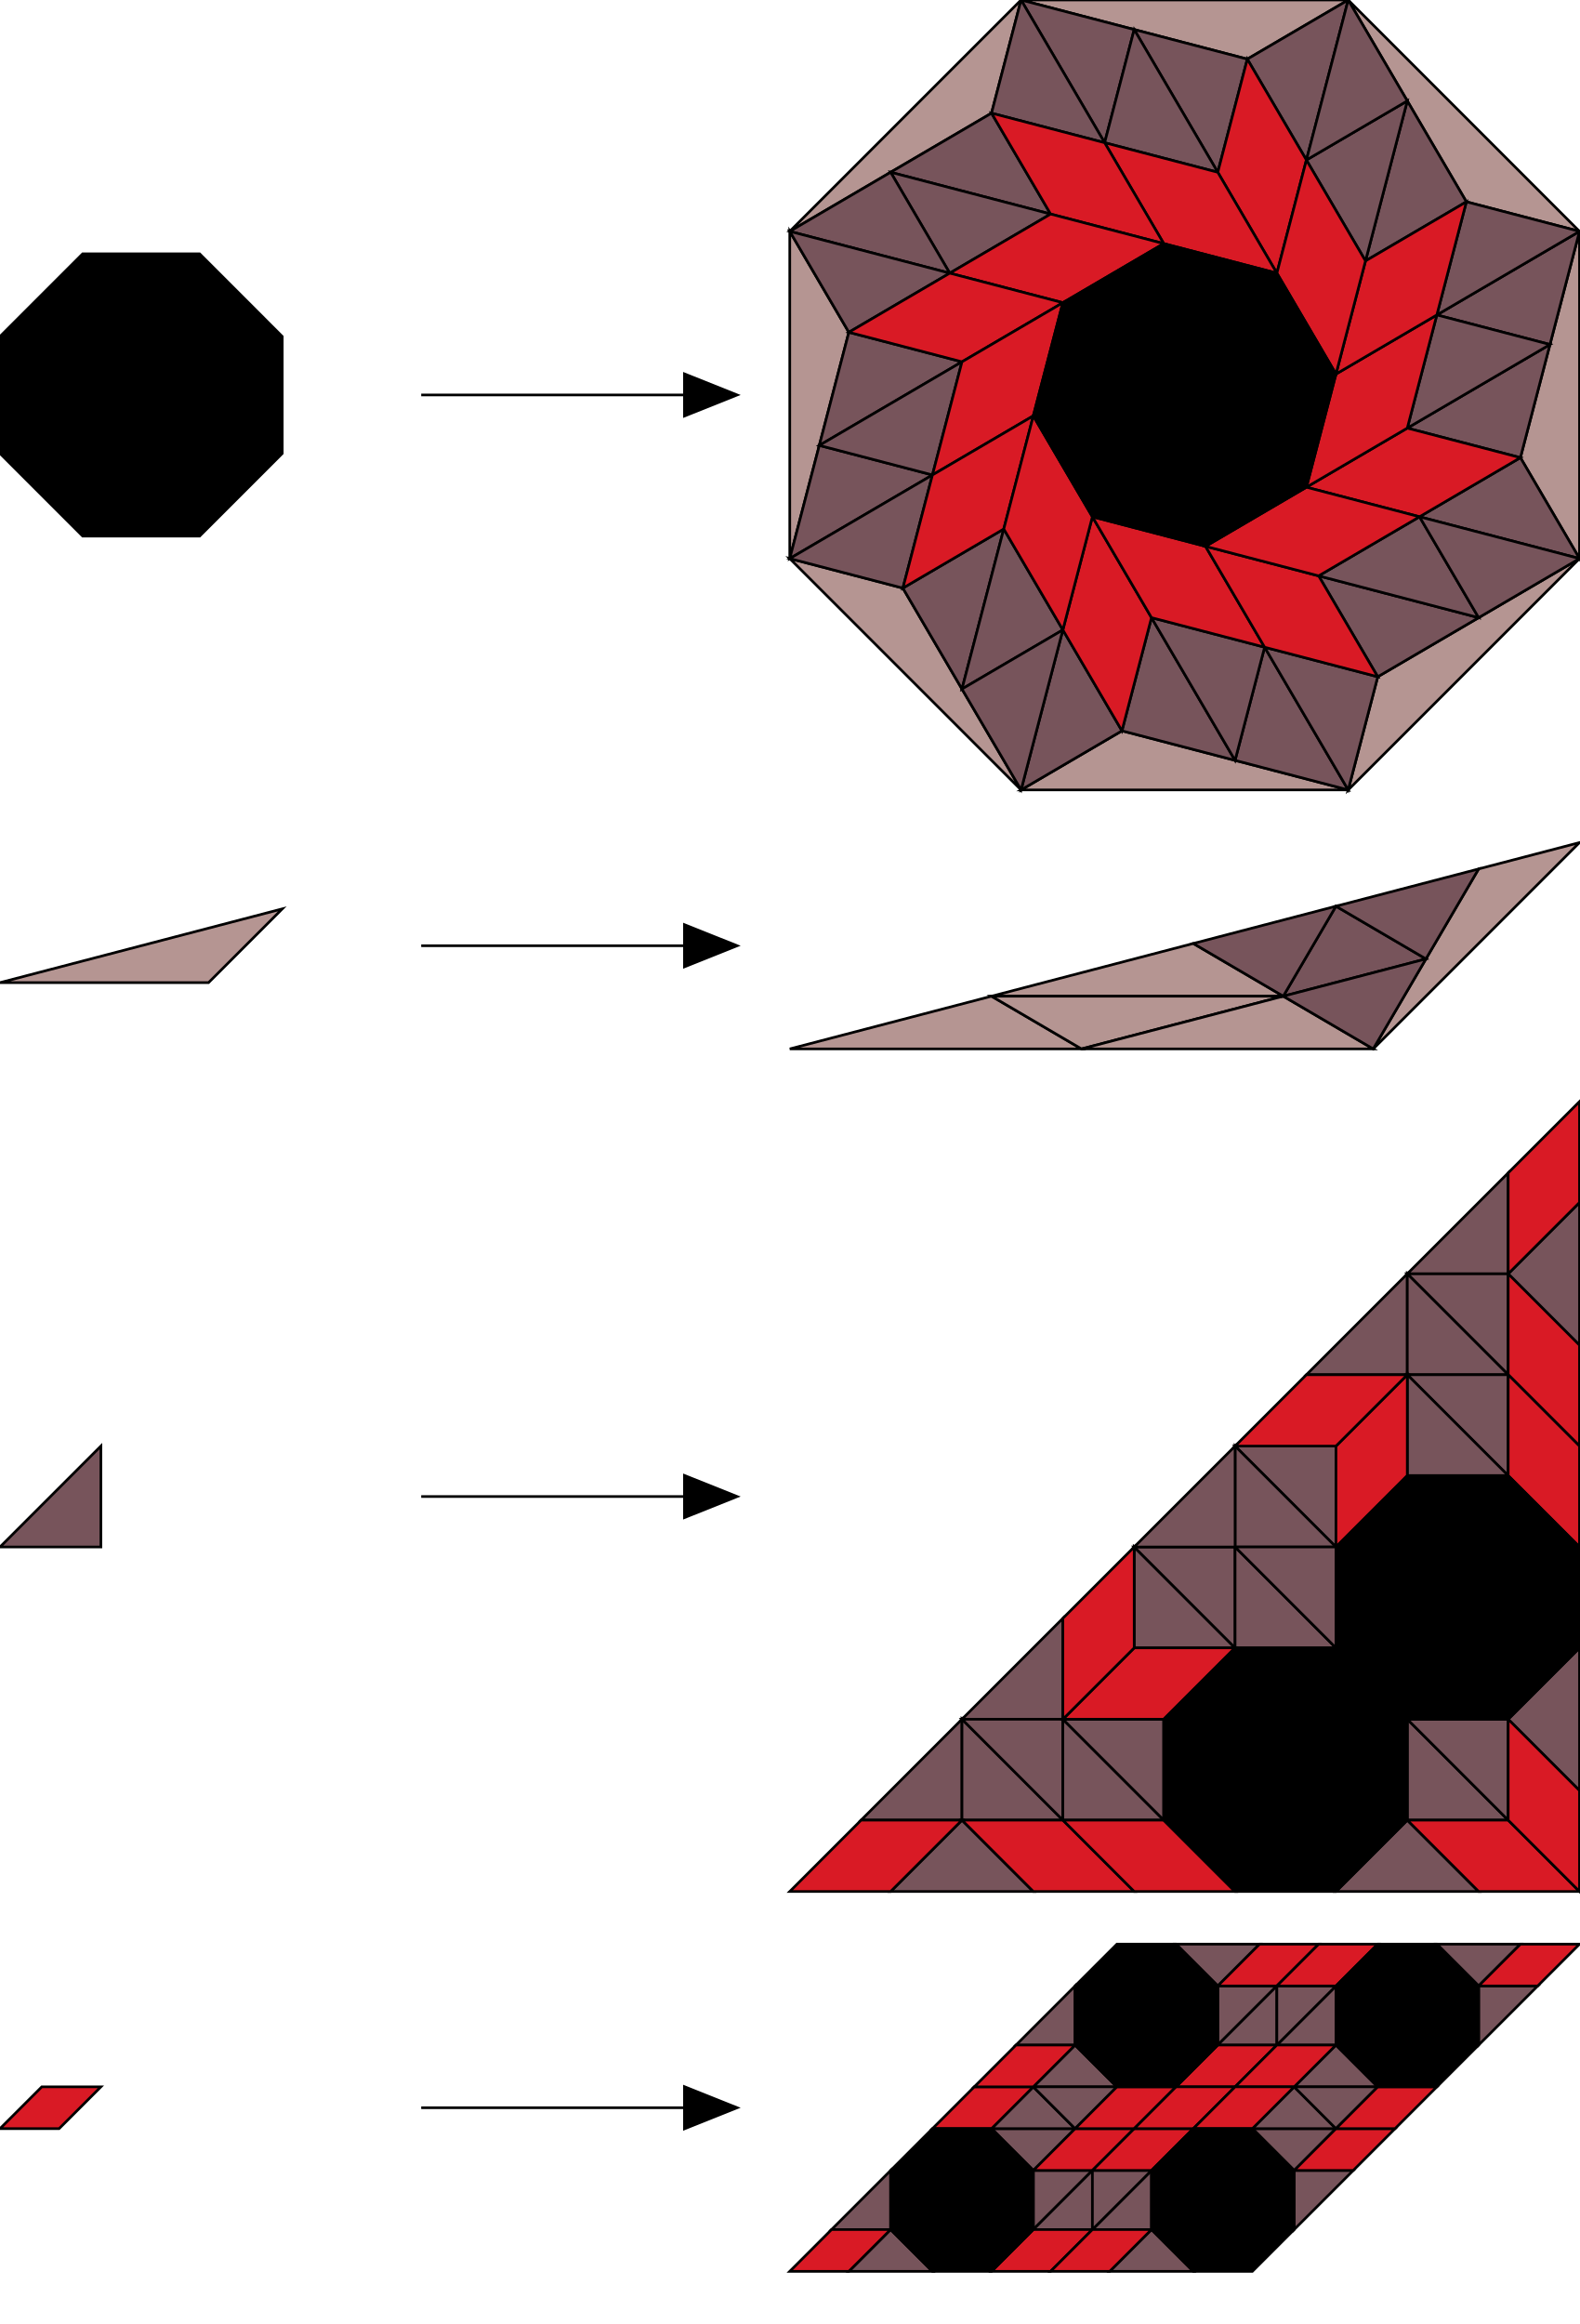
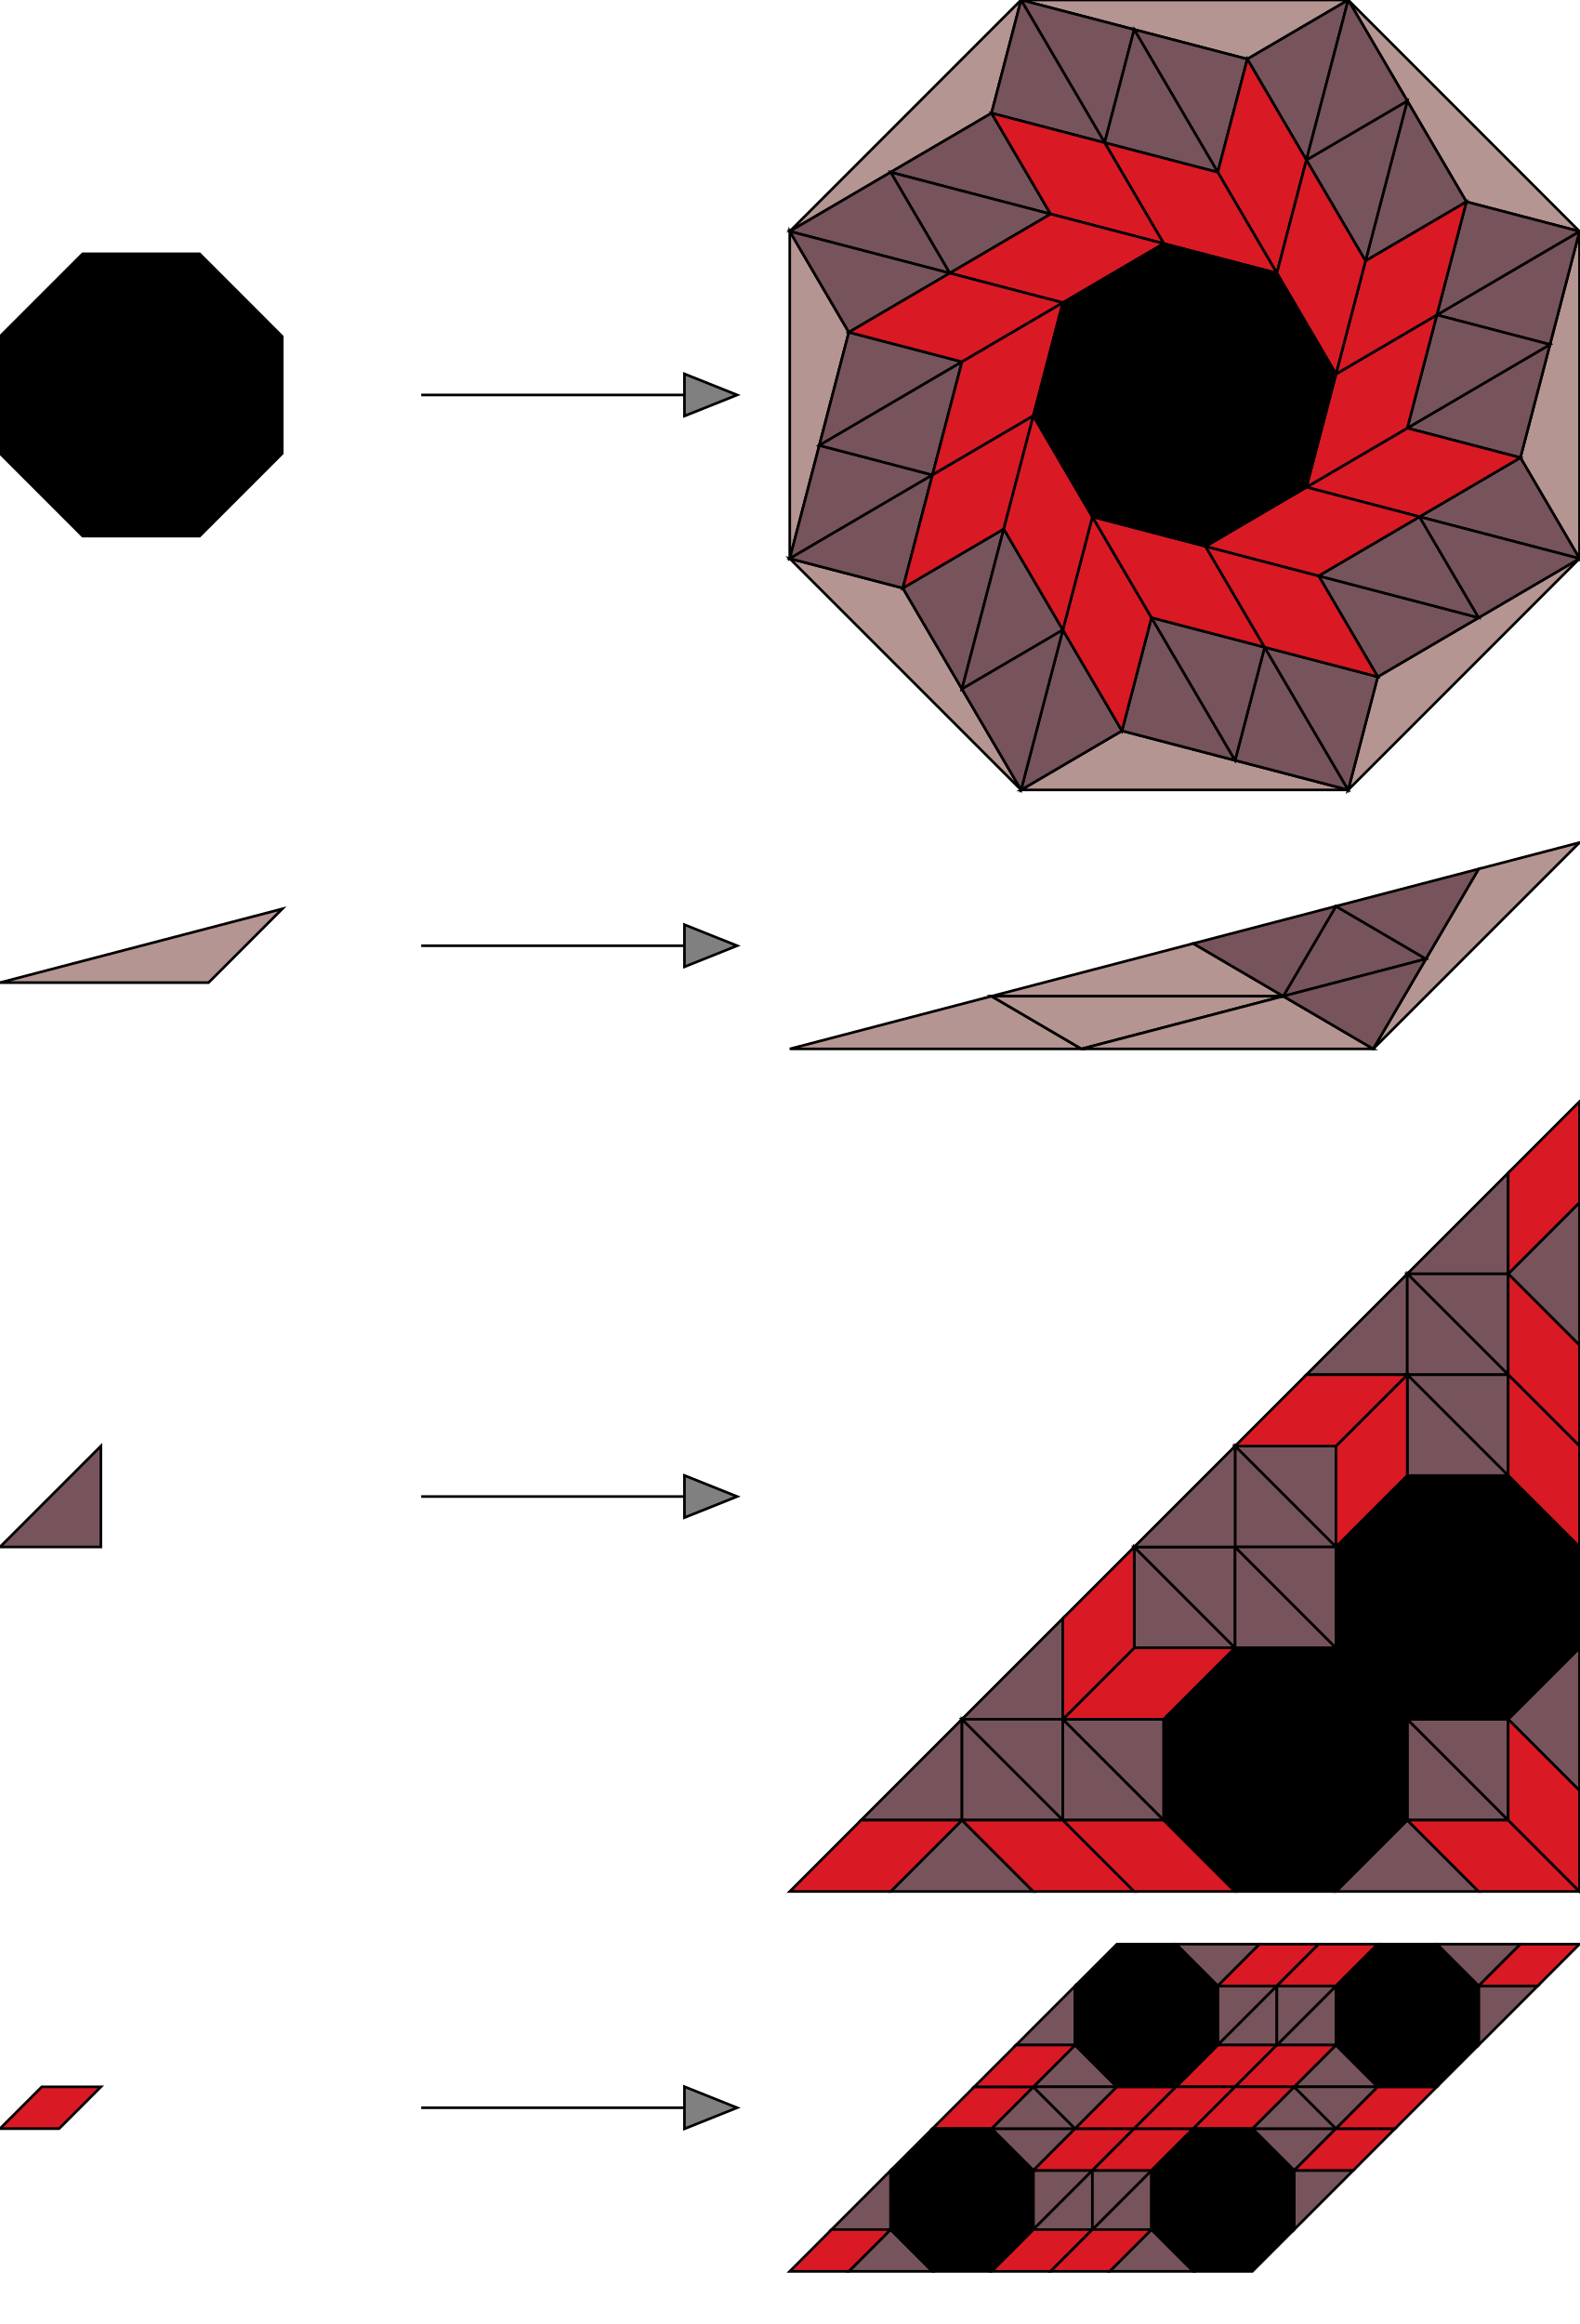
<svg xmlns="http://www.w3.org/2000/svg" baseProfile="full" height="441.313" version="1.1" width="300">
  <defs>
    <style type="text/css">
* {
  stroke: black;
  stroke-width: 0.5px;
}
#T1 {
  fill: #000000;
}
#T2 {
  fill: #b59592;
}
#T3 {
  fill: #77545b;
}
#T4 {
  fill: #d91a25;
}
</style>
  </defs>
-   <polyline points="80,75.0 130,75.0" stroke="black" stroke-width="2" />
-   <polygon fill="black" points="130,75.0 130,79.0 140,75.0 130,71.0" />
-   <polyline points="80,179.59 130,179.59" stroke="black" stroke-width="2" />
-   <polygon fill="black" points="130,179.59 130,183.59 140,179.59 130,175.59" />
-   <polyline points="80,284.181 130,284.181" stroke="black" stroke-width="2" />
-   <polygon fill="black" points="130,284.181 130,288.181 140,284.181 130,280.181" />
-   <polyline points="80,400.247 130,400.247" stroke="black" stroke-width="2" />
-   <polygon fill="black" points="130,400.247 130,404.247 140,400.247 130,396.247" />
+   <polyline points="80,75.0 130,75.0" stroke="grey" stroke-width="2" />
+   <polygon fill="grey" points="130,75.0 130,79.0 140,75.0 130,71.0" stroke-width="0" />
+   <polyline points="80,179.59 130,179.59" stroke="grey" stroke-width="2" />
+   <polygon fill="grey" points="130,179.59 130,183.59 140,179.59 130,175.59" stroke-width="0" />
+   <polyline points="80,284.181 130,284.181" stroke="grey" stroke-width="2" />
+   <polygon fill="grey" points="130,284.181 130,288.181 140,284.181 130,280.181" stroke-width="0" />
+   <polyline points="80,400.247 130,400.247" stroke="grey" stroke-width="2" />
+   <polygon fill="grey" points="130,400.247 130,404.247 140,400.247 130,396.247" stroke-width="0" />
  <g id="T2">
    <polygon points="193.934,0.0 236.905,11.224 256.066,-8.881784197001252e-15" />
    <polygon points="150,43.934 188.322,21.486 193.934,2.842170943040401e-14" />
    <polygon points="300.0,43.934 288.776,86.905 300.0,106.066" />
    <polygon points="256.066,2.842170943040401e-14 278.514,38.322 300,43.934" />
    <polygon points="256.066,150.0 213.095,138.776 193.934,150" />
    <polygon points="300.0,106.066 261.678,128.514 256.066,150.0" />
    <polygon points="150.0,106.066 161.224,63.095 150,43.934" />
    <polygon points="193.934,150 171.486,111.678 150.0,106.066" />
    <polygon points="150.0,199.181 188.322,189.171 205.41,199.181" />
    <polygon points="188.322,189.171 226.644,179.161 243.732,189.171" />
    <polygon points="243.732,189.171 205.41,199.181 188.322,189.171" />
    <polygon points="205.41,199.181 243.732,189.171 260.819,199.181" />
    <polygon points="260.819,199.181 280.839,165.005 300,160" />
    <polygon points="0.0,186.592 39.608,186.592 53.611,172.589" />
  </g>
  <g id="T3">
    <polygon points="256.066,0.0 248.129,30.385 236.905,11.224" />
    <polygon points="199.546,40.646 169.161,32.71 188.322,21.486" />
    <polygon points="199.546,40.646 169.161,32.71 180.385,51.871" />
    <polygon points="180.385,51.871 150.0,43.934 169.161,32.71" />
    <polygon points="193.934,1.4210854715202004e-14 209.807,27.098 215.42,5.612" />
    <polygon points="209.807,27.098 193.934,1.7763568394002505e-14 188.322,21.486" />
    <polygon points="231.293,32.71 215.42,5.612 236.905,11.224" />
    <polygon points="215.42,5.612 231.293,32.71 209.807,27.098" />
    <polygon points="300.0,106.066 269.615,98.129 288.776,86.905" />
    <polygon points="259.354,49.546 267.29,19.161 278.514,38.322" />
    <polygon points="259.354,49.546 267.29,19.161 248.129,30.385" />
    <polygon points="248.129,30.385 256.066,2.1316282072803006e-14 267.29,19.161" />
    <polygon points="300.0,43.934 272.902,59.807 294.388,65.42" />
    <polygon points="272.902,59.807 300,43.934 278.514,38.322" />
    <polygon points="267.29,81.293 294.388,65.42 288.776,86.905" />
    <polygon points="294.388,65.42 267.29,81.293 272.902,59.807" />
    <polygon points="193.934,150.0 201.871,119.615 213.095,138.776" />
    <polygon points="250.454,109.354 280.839,117.29 261.678,128.514" />
    <polygon points="250.454,109.354 280.839,117.29 269.615,98.129" />
    <polygon points="269.615,98.129 300.0,106.066 280.839,117.29" />
    <polygon points="256.066,150.0 240.193,122.902 234.58,144.388" />
    <polygon points="240.193,122.902 256.066,150.0 261.678,128.514" />
    <polygon points="218.707,117.29 234.58,144.388 213.095,138.776" />
    <polygon points="234.58,144.388 218.707,117.29 240.193,122.902" />
    <polygon points="150.0,43.934 180.385,51.871 161.224,63.095" />
    <polygon points="190.646,100.454 182.71,130.839 171.486,111.678" />
    <polygon points="190.646,100.454 182.71,130.839 201.871,119.615" />
    <polygon points="201.871,119.615 193.934,150.0 182.71,130.839" />
    <polygon points="150.0,106.066 177.098,90.193 155.612,84.58" />
    <polygon points="177.098,90.193 150.0,106.066 171.486,111.678" />
    <polygon points="182.71,68.707 155.612,84.58 161.224,63.095" />
    <polygon points="155.612,84.58 182.71,68.707 177.098,90.193" />
    <polygon points="243.732,189.171 270.829,182.093 253.741,172.083" />
    <polygon points="243.732,189.171 270.829,182.093 260.819,199.181" />
    <polygon points="226.644,179.161 253.741,172.083 243.732,189.171" />
    <polygon points="253.741,172.083 280.839,165.005 270.829,182.093" />
    <polygon points="169.161,359.181 196.259,359.181 182.71,345.632" />
    <polygon points="163.549,345.632 182.71,326.471 182.71,345.632" />
    <polygon points="182.71,326.471 201.871,345.632 182.71,345.632" />
    <polygon points="182.71,326.471 201.871,307.31 201.871,326.471" />
    <polygon points="201.871,345.632 182.71,326.471 201.871,326.471" />
    <polygon points="201.871,326.471 221.032,345.632 201.871,345.632" />
    <polygon points="221.032,345.632 201.871,326.471 221.032,326.471" />
    <polygon points="234.58,312.922 215.42,293.761 215.42,312.922" />
    <polygon points="215.42,293.761 234.58,312.922 234.58,293.761" />
    <polygon points="253.741,312.922 234.58,293.761 234.58,312.922" />
    <polygon points="280.839,359.181 253.741,359.181 267.29,345.632" />
    <polygon points="286.451,345.632 267.29,326.471 267.29,345.632" />
    <polygon points="300.0,228.342 300.0,255.439 286.451,241.89" />
    <polygon points="286.451,222.729 267.29,241.89 286.451,241.89" />
    <polygon points="267.29,241.89 286.451,261.051 286.451,241.89" />
    <polygon points="267.29,241.89 248.129,261.051 267.29,261.051" />
    <polygon points="286.451,261.051 267.29,241.89 267.29,261.051" />
    <polygon points="267.29,261.051 286.451,280.212 286.451,261.051" />
    <polygon points="286.451,280.212 267.29,261.051 267.29,280.212" />
    <polygon points="253.741,293.761 234.58,274.6 253.741,274.6" />
    <polygon points="234.58,274.6 253.741,293.761 234.58,293.761" />
    <polygon points="253.741,312.922 234.58,293.761 253.741,293.761" />
    <polygon points="300.0,340.02 300.0,312.922 286.451,326.471" />
    <polygon points="286.451,345.632 267.29,326.471 286.451,326.471" />
    <polygon points="215.42,293.761 234.58,274.6 234.58,293.761" />
    <polygon points="0.0,293.761 19.161,274.6 19.161,293.761" />
    <polygon points="161.224,431.313 177.098,431.313 169.161,423.376" />
    <polygon points="157.937,423.376 169.161,412.152 169.161,423.376" />
    <polygon points="188.322,404.215 204.195,404.215 196.259,412.152" />
    <polygon points="207.483,412.152 196.259,423.376 196.259,412.152" />
    <polygon points="210.77,431.313 226.644,431.313 218.707,423.376" />
    <polygon points="207.483,423.376 218.707,412.152 218.707,423.376" />
    <polygon points="237.868,404.215 253.741,404.215 245.805,412.152" />
    <polygon points="257.029,412.152 245.805,423.376 245.805,412.152" />
    <polygon points="196.259,423.376 207.483,412.152 207.483,423.376" />
    <polygon points="207.483,423.376 218.707,412.152 207.483,412.152" />
    <polygon points="196.259,396.278 212.132,396.278 204.195,388.342" />
    <polygon points="192.971,388.342 204.195,377.117 204.195,388.342" />
    <polygon points="223.356,369.181 239.23,369.181 231.293,377.117" />
    <polygon points="242.517,377.117 231.293,388.342 231.293,377.117" />
    <polygon points="245.805,396.278 261.678,396.278 253.741,388.342" />
    <polygon points="242.517,388.342 253.741,377.117 253.741,388.342" />
    <polygon points="272.902,369.181 288.776,369.181 280.839,377.117" />
    <polygon points="292.063,377.117 280.839,388.342 280.839,377.117" />
    <polygon points="231.293,388.342 242.517,377.117 242.517,388.342" />
    <polygon points="242.517,388.342 253.741,377.117 242.517,377.117" />
    <polygon points="188.322,404.215 204.195,404.215 196.259,396.278" />
    <polygon points="196.259,396.278 212.132,396.278 204.195,404.215" />
    <polygon points="237.868,404.215 253.741,404.215 245.805,396.278" />
    <polygon points="245.805,396.278 261.678,396.278 253.741,404.215" />
  </g>
  <g id="T4">
    <polygon points="236.905,11.224 248.129,30.385 242.517,51.871 231.293,32.71" />
    <polygon points="242.517,51.871 231.293,32.71 209.807,27.098 221.032,46.259" />
    <polygon points="221.032,46.259 209.807,27.098 188.322,21.486 199.546,40.646" />
    <polygon points="221.032,46.259 201.871,57.483 180.385,51.871 199.546,40.646" />
    <polygon points="288.776,86.905 269.615,98.129 248.129,92.517 267.29,81.293" />
    <polygon points="248.129,92.517 267.29,81.293 272.902,59.807 253.741,71.032" />
    <polygon points="253.741,71.032 272.902,59.807 278.514,38.322 259.354,49.546" />
    <polygon points="253.741,71.032 242.517,51.871 248.129,30.385 259.354,49.546" />
    <polygon points="213.095,138.776 201.871,119.615 207.483,98.129 218.707,117.29" />
    <polygon points="207.483,98.129 218.707,117.29 240.193,122.902 228.968,103.741" />
    <polygon points="228.968,103.741 240.193,122.902 261.678,128.514 250.454,109.354" />
    <polygon points="228.968,103.741 248.129,92.517 269.615,98.129 250.454,109.354" />
    <polygon points="161.224,63.095 180.385,51.871 201.871,57.483 182.71,68.707" />
    <polygon points="201.871,57.483 182.71,68.707 177.098,90.193 196.259,78.968" />
    <polygon points="196.259,78.968 177.098,90.193 171.486,111.678 190.646,100.454" />
    <polygon points="196.259,78.968 207.483,98.129 201.871,119.615 190.646,100.454" />
    <polygon points="150.0,359.181 163.549,345.632 182.71,345.632 169.161,359.181" />
    <polygon points="182.71,345.632 196.259,359.181 215.42,359.181 201.871,345.632" />
    <polygon points="201.871,345.632 215.42,359.181 234.58,359.181 221.032,345.632" />
    <polygon points="201.871,326.471 215.42,312.922 234.58,312.922 221.032,326.471" />
    <polygon points="201.871,326.471 215.42,312.922 215.42,293.761 201.871,307.31" />
    <polygon points="300.0,359.181 286.451,345.632 267.29,345.632 280.839,359.181" />
    <polygon points="300.0,209.181 286.451,222.729 286.451,241.89 300.0,228.342" />
    <polygon points="286.451,241.89 300.0,255.439 300.0,274.6 286.451,261.051" />
    <polygon points="286.451,261.051 300.0,274.6 300.0,293.761 286.451,280.212" />
    <polygon points="267.29,261.051 253.741,274.6 253.741,293.761 267.29,280.212" />
    <polygon points="267.29,261.051 253.741,274.6 234.58,274.6 248.129,261.051" />
    <polygon points="300.0,359.181 286.451,345.632 286.451,326.471 300.0,340.02" />
    <polygon points="150.0,431.313 157.937,423.376 169.161,423.376 161.224,431.313" />
    <polygon points="196.259,412.152 204.195,404.215 215.42,404.215 207.483,412.152" />
    <polygon points="188.322,431.313 196.259,423.376 207.483,423.376 199.546,431.313" />
    <polygon points="199.546,431.313 207.483,423.376 218.707,423.376 210.77,431.313" />
    <polygon points="245.805,412.152 253.741,404.215 264.966,404.215 257.029,412.152" />
    <polygon points="207.483,412.152 215.42,404.215 226.644,404.215 218.707,412.152" />
    <polygon points="177.098,404.215 185.034,396.278 196.259,396.278 188.322,404.215" />
    <polygon points="185.034,396.278 192.971,388.342 204.195,388.342 196.259,396.278" />
    <polygon points="231.293,377.117 239.23,369.181 250.454,369.181 242.517,377.117" />
    <polygon points="223.356,396.278 231.293,388.342 242.517,388.342 234.58,396.278" />
    <polygon points="234.58,396.278 242.517,388.342 253.741,388.342 245.805,396.278" />
    <polygon points="280.839,377.117 288.776,369.181 300,369.181 292.063,377.117" />
    <polygon points="242.517,377.117 250.454,369.181 261.678,369.181 253.741,377.117" />
    <polygon points="204.195,404.215 212.132,396.278 223.356,396.278 215.42,404.215" />
    <polygon points="215.42,404.215 223.356,396.278 234.58,396.278 226.644,404.215" />
    <polygon points="226.644,404.215 234.58,396.278 245.805,396.278 237.868,404.215" />
    <polygon points="253.741,404.215 261.678,396.278 272.902,396.278 264.966,404.215" />
    <polygon points="0.0,404.215 7.937,396.278 19.161,396.278 11.224,404.215" />
  </g>
  <g id="T1">
    <polygon points="242.517,51.871 253.741,71.032 248.129,92.517 228.968,103.741 207.483,98.129 196.259,78.968 201.871,57.483 221.032,46.259" />
    <polygon points="37.909,48.194 53.611,63.897 53.611,86.103 37.909,101.806 15.702,101.806 -3.552713678800501e-15,86.103 -3.552713678800501e-15,63.897 15.702,48.194" />
    <polygon points="253.741,312.922 267.29,326.471 267.29,345.632 253.741,359.181 234.58,359.181 221.032,345.632 221.032,326.471 234.58,312.922" />
    <polygon points="253.741,312.922 267.29,326.471 286.451,326.471 300.0,312.922 300.0,293.761 286.451,280.212 267.29,280.212 253.741,293.761" />
    <polygon points="188.322,404.215 196.259,412.152 196.259,423.376 188.322,431.313 177.098,431.313 169.161,423.376 169.161,412.152 177.098,404.215" />
    <polygon points="237.868,404.215 245.805,412.152 245.805,423.376 237.868,431.313 226.644,431.313 218.707,423.376 218.707,412.152 226.644,404.215" />
    <polygon points="223.356,369.181 231.293,377.117 231.293,388.342 223.356,396.278 212.132,396.278 204.195,388.342 204.195,377.117 212.132,369.181" />
    <polygon points="272.902,369.181 280.839,377.117 280.839,388.342 272.902,396.278 261.678,396.278 253.741,388.342 253.741,377.117 261.678,369.181" />
  </g>
</svg>
